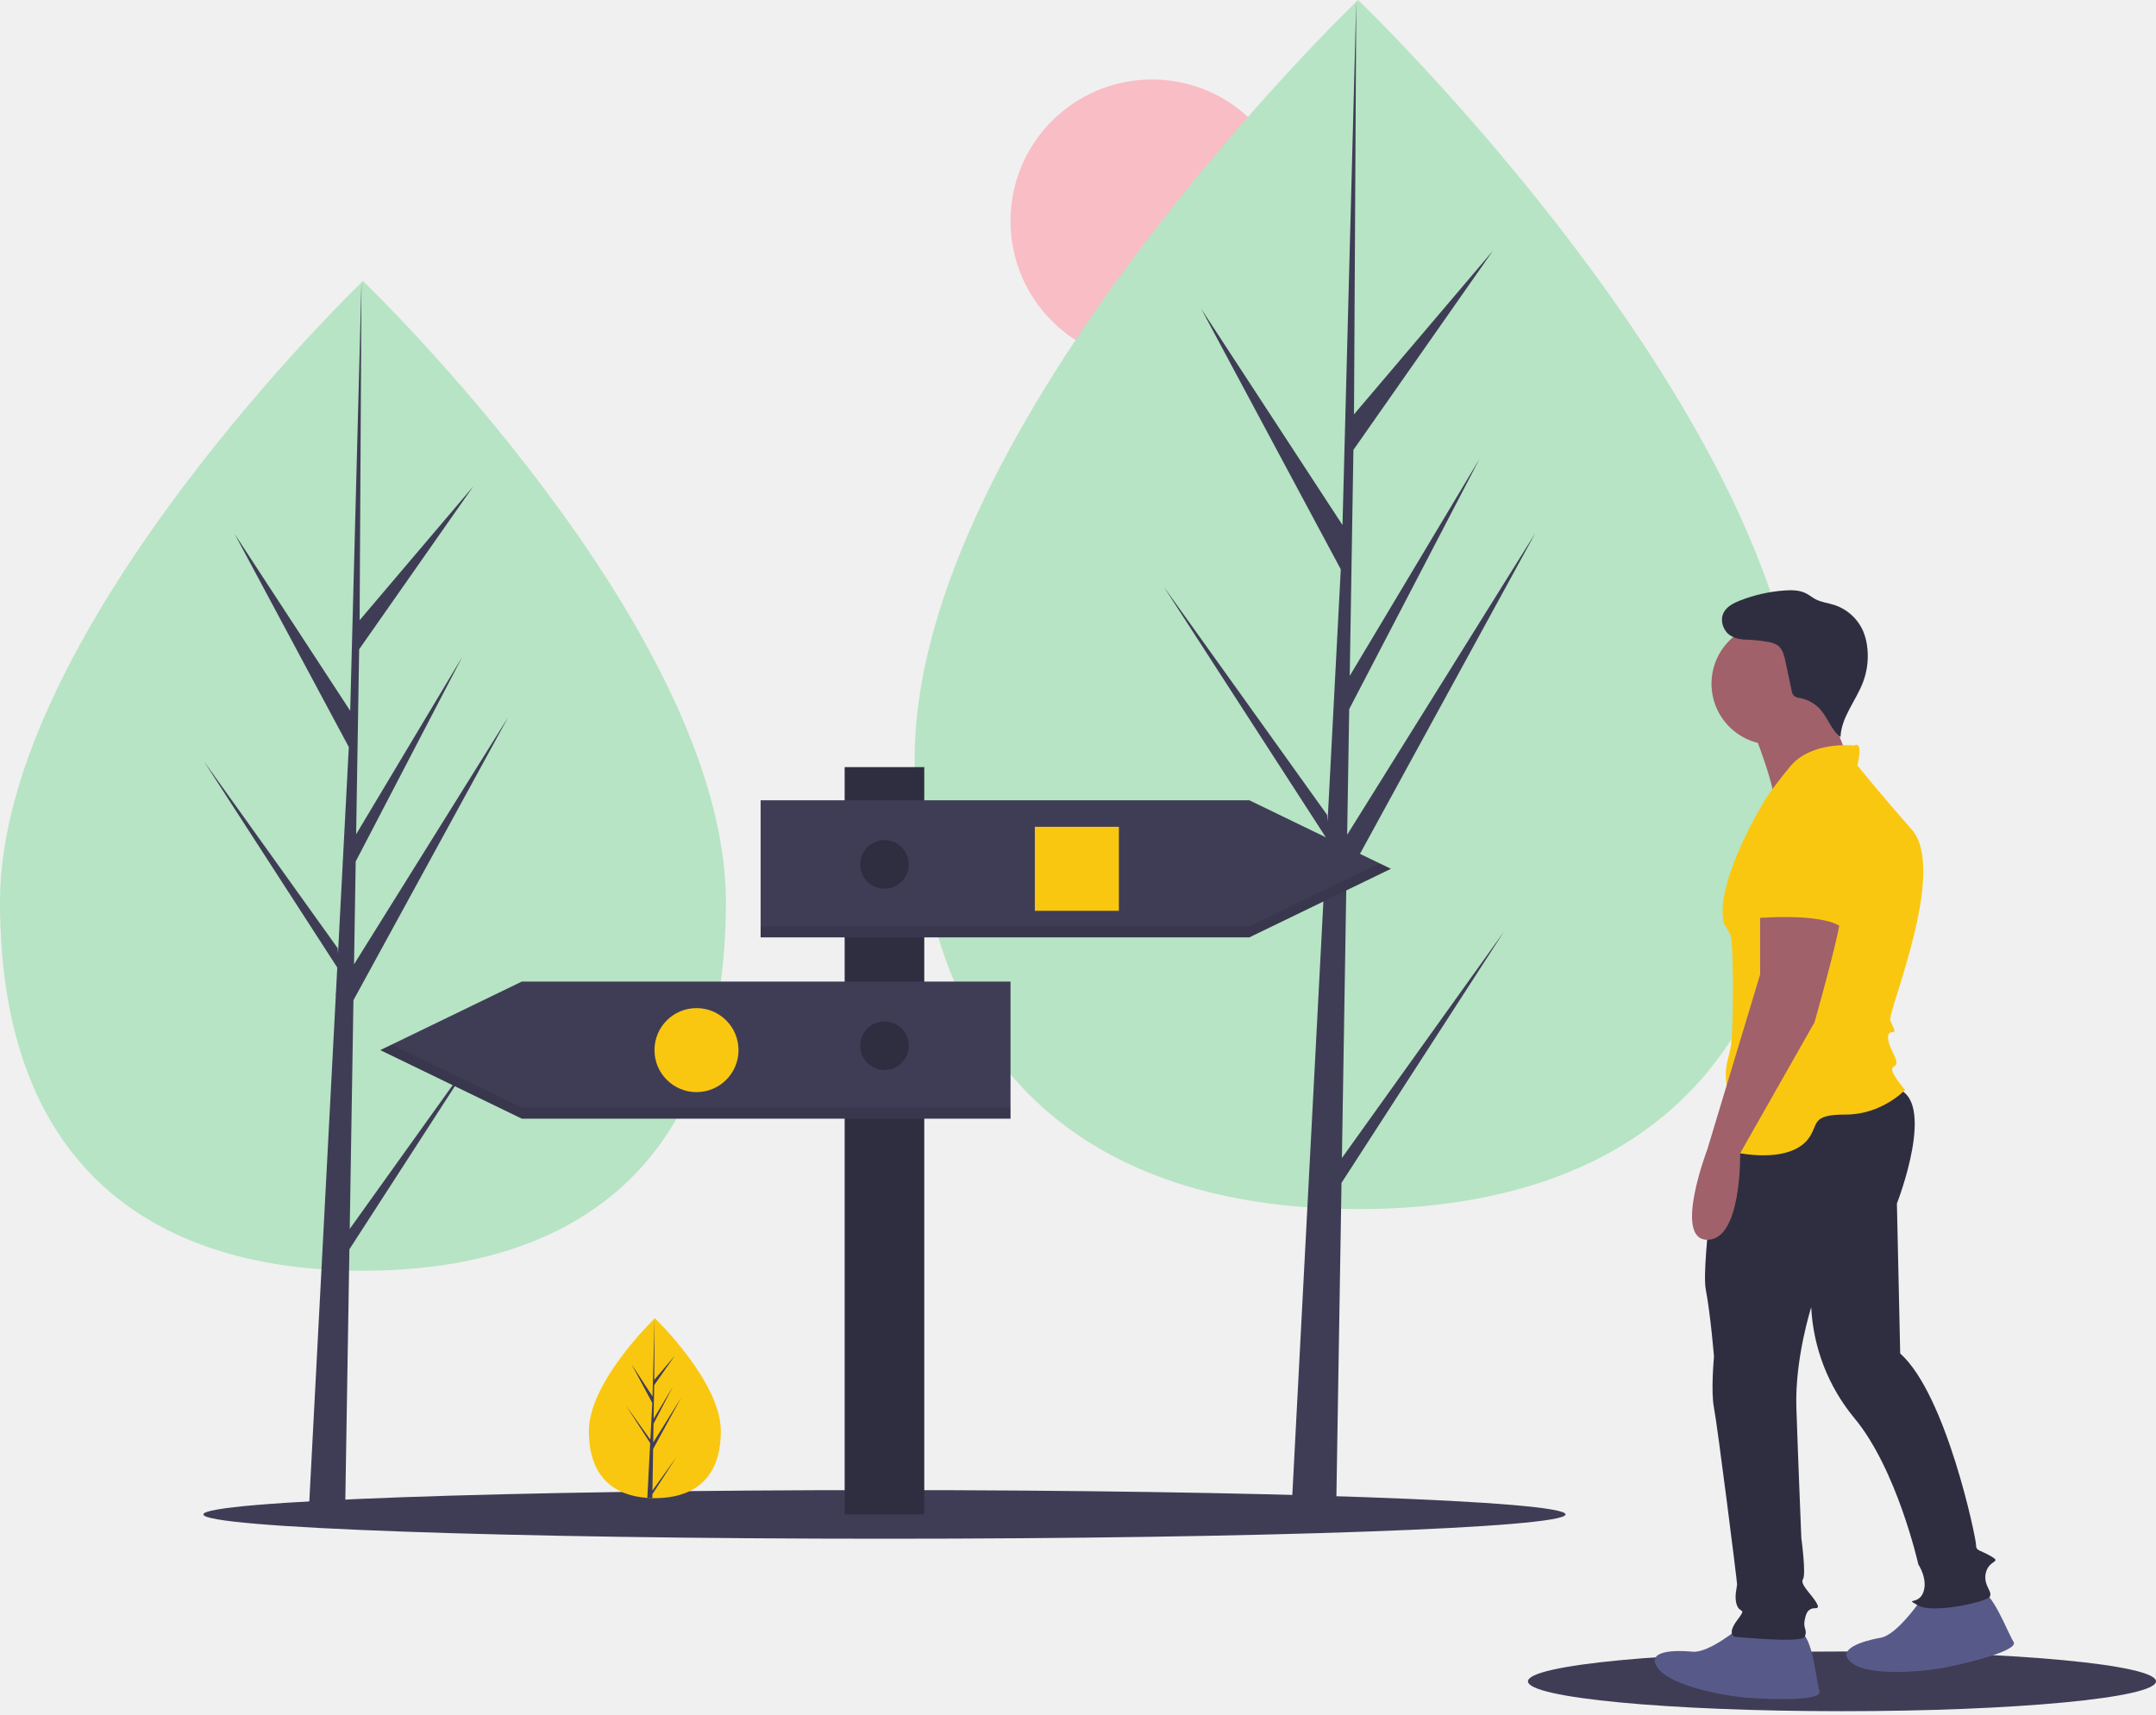
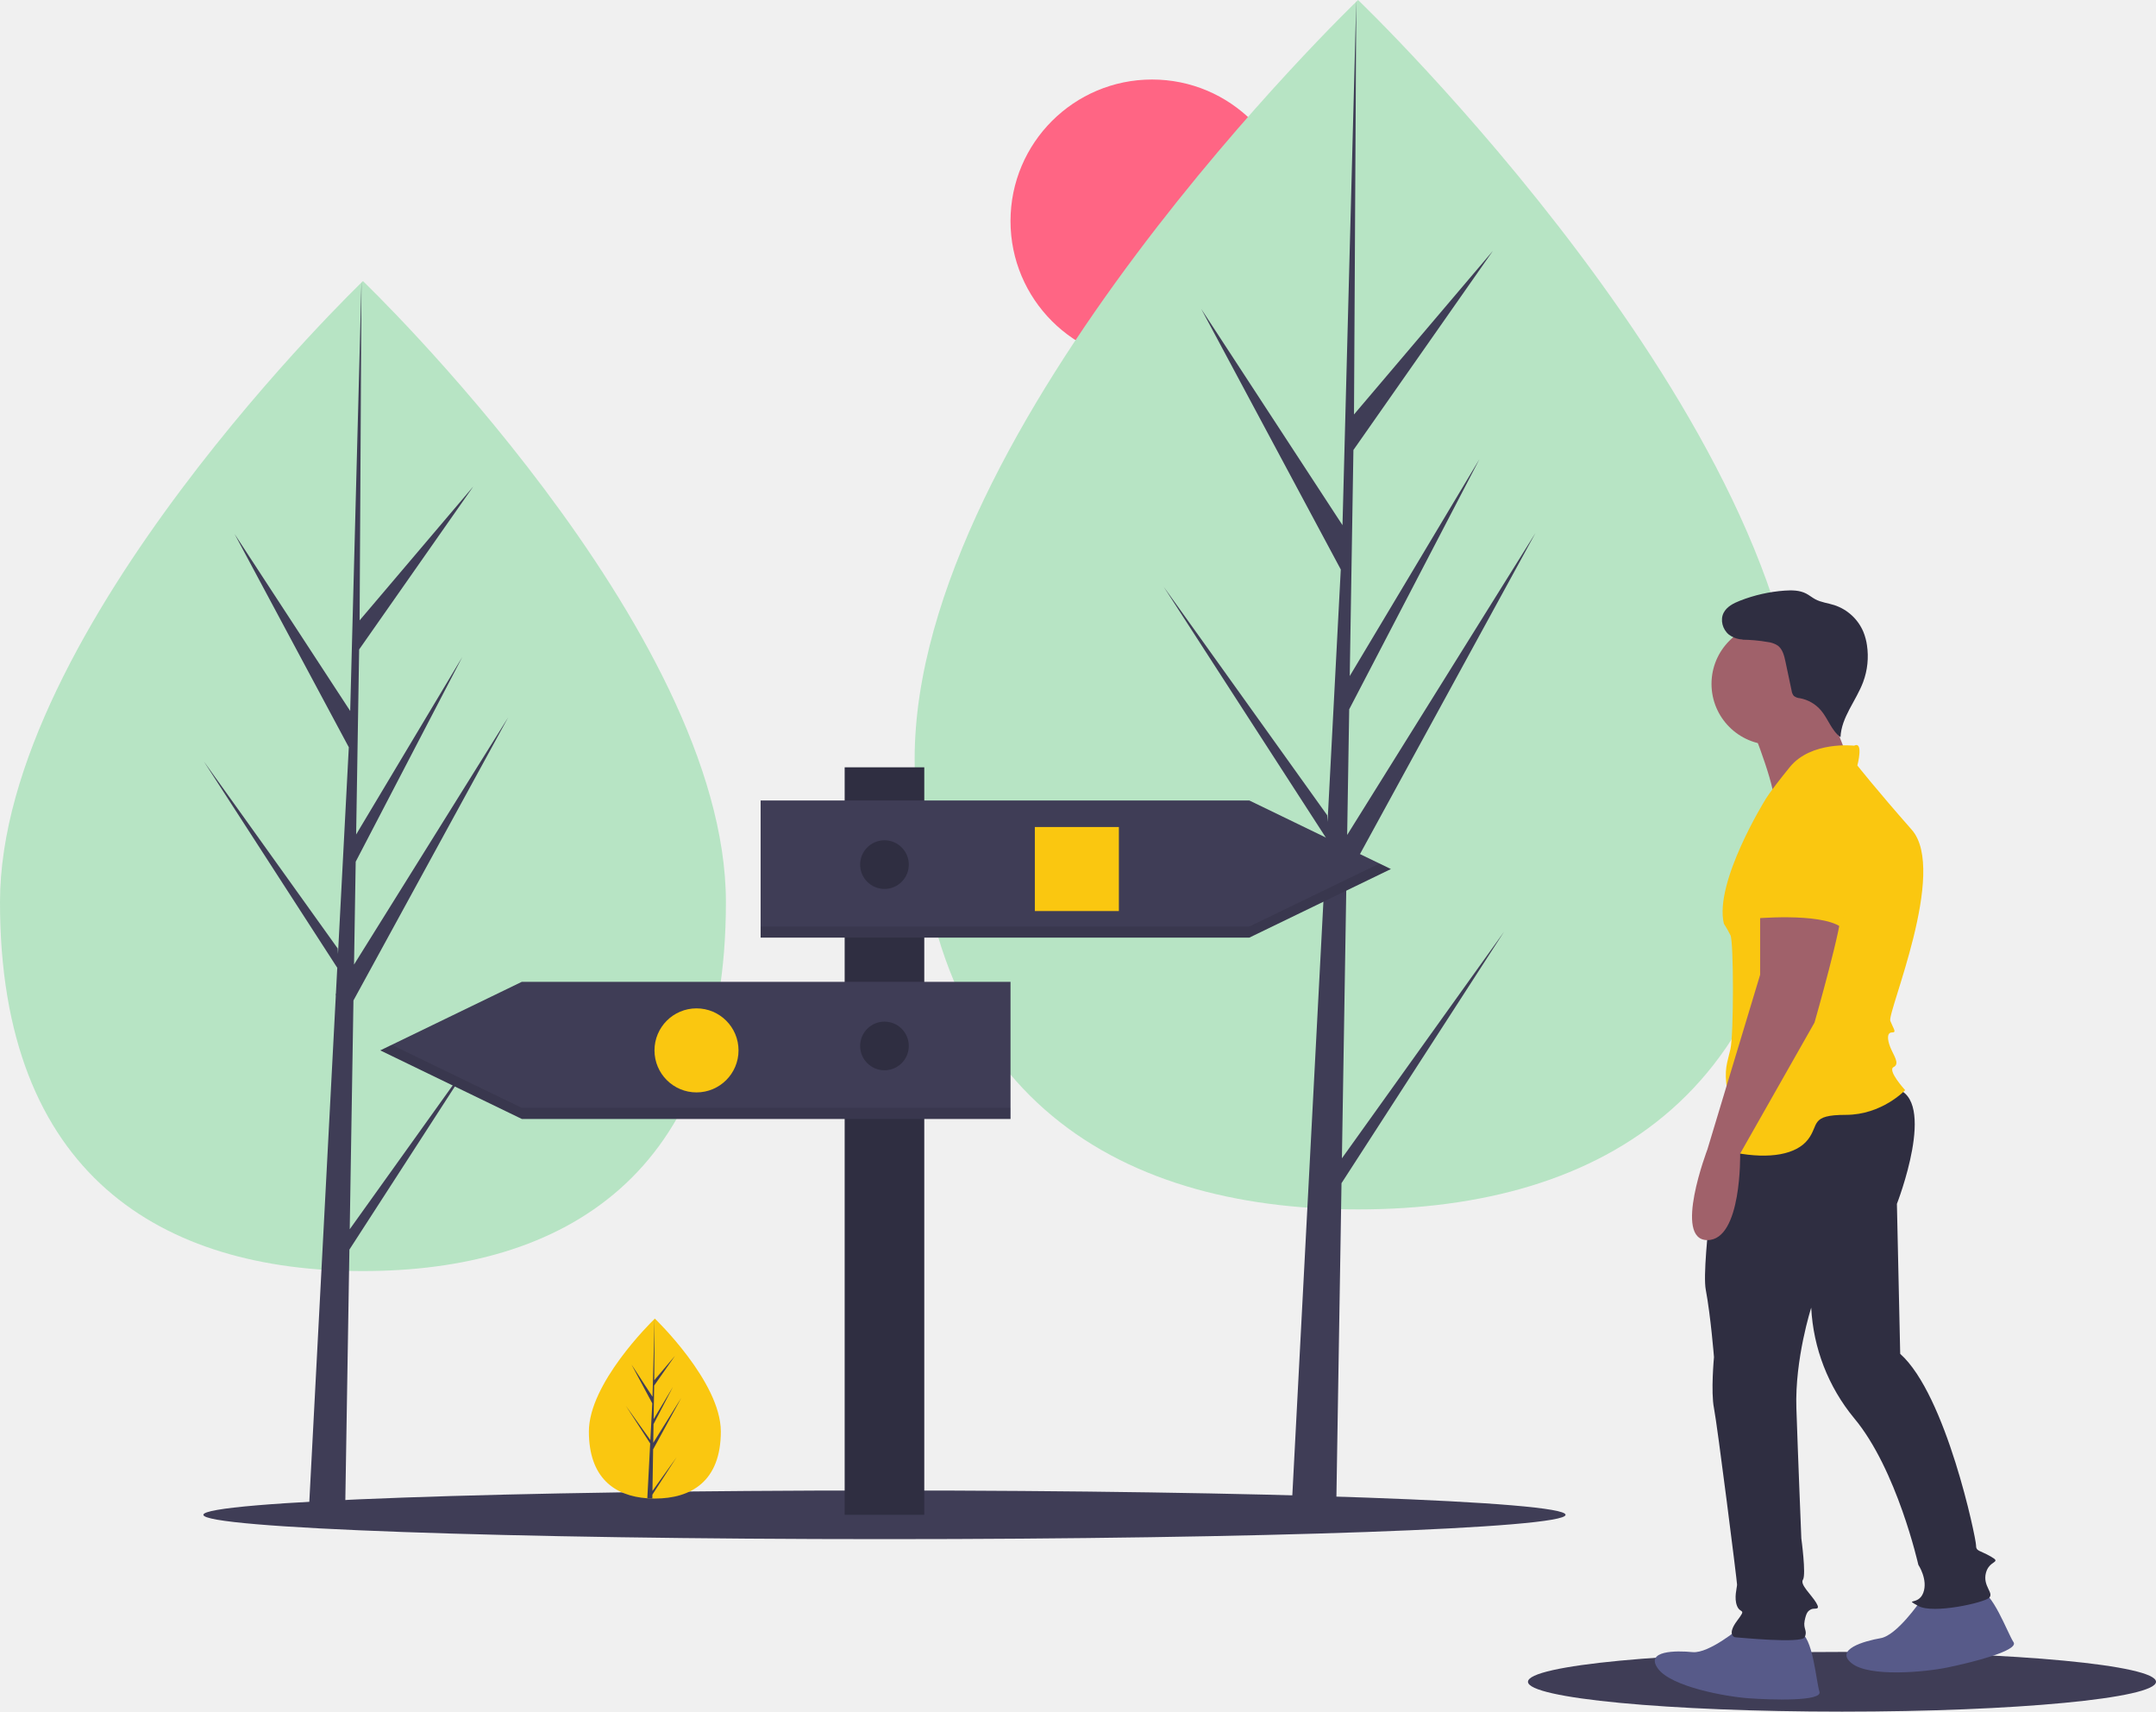
- <svg xmlns="http://www.w3.org/2000/svg" width="347" height="276" viewBox="0 0 347 276" fill="none">
+ <svg xmlns="http://www.w3.org/2000/svg" width="1000" height="794" viewBox="0 0 1000 794" fill="none">
  <g clip-path="url(#clip0)">
-     <path d="M185.417 58.354C197.997 58.354 208.195 48.156 208.195 35.576C208.195 22.996 197.997 12.798 185.417 12.798C172.837 12.798 162.639 22.996 162.639 35.576C162.639 48.156 172.837 58.354 185.417 58.354Z" fill="#F8BDC5" />
-     <path d="M116.832 145.201C116.832 189.195 90.678 204.556 58.416 204.556C26.154 204.556 0 189.195 0 145.201C0 101.207 58.416 45.24 58.416 45.24C58.416 45.24 116.832 101.207 116.832 145.201Z" fill="#B7E4C4" />
-     <path d="M56.288 197.826L56.886 161.007L81.784 115.457L56.98 155.231L57.249 138.676L74.409 105.721L57.32 134.295L57.804 104.52L76.179 78.283L57.88 99.838L58.182 45.24L56.283 117.517L56.439 114.536L37.757 85.939L56.139 120.259L54.399 153.513L54.347 152.631L32.809 122.538L54.282 155.749L54.064 159.908L54.025 159.97L54.043 160.312L49.626 244.68H55.527L56.235 201.102L77.654 167.972L56.288 197.826Z" fill="#3F3D56" />
-     <path d="M289.941 122.12C289.941 175.867 257.989 194.633 218.575 194.633C179.161 194.633 147.21 175.867 147.21 122.12C147.21 68.374 218.575 0 218.575 0C218.575 0 289.941 68.374 289.941 122.12Z" fill="#B7E4C4" />
-     <path d="M215.975 186.412L216.706 141.431L247.124 85.783L216.821 134.374L217.15 114.149L238.113 73.889L217.236 108.797L217.827 72.421L240.276 40.368L217.92 66.701L218.29 0L215.969 88.3L216.16 84.657L193.336 49.722L215.794 91.65L213.667 132.275L213.604 131.197L187.292 94.433L213.524 135.006L213.258 140.087L213.211 140.164L213.232 140.581L207.837 243.652H215.045L215.911 190.413L242.078 149.939L215.975 186.412Z" fill="#3F3D56" />
-     <path d="M142.352 247.698C202.894 247.698 251.972 245.945 251.972 243.783C251.972 241.621 202.894 239.868 142.352 239.868C81.811 239.868 32.732 241.621 32.732 243.783C32.732 245.945 81.811 247.698 142.352 247.698Z" fill="#3F3D56" />
-     <path d="M296.461 275.459C324.373 275.459 347 273.308 347 270.654C347 268.001 324.373 265.849 296.461 265.849C268.549 265.849 245.922 268.001 245.922 270.654C245.922 273.308 268.549 275.459 296.461 275.459Z" fill="#3F3D56" />
-     <path d="M148.758 123.486H135.946V243.783H148.758V123.486Z" fill="#2F2E41" />
-     <path d="M201.077 150.891H122.421V128.824H201.077L223.855 139.857L201.077 150.891Z" fill="#3F3D56" />
-     <path opacity="0.1" d="M201.077 149.111H122.421V150.891H201.077L223.855 139.857L222.019 138.968L201.077 149.111Z" fill="black" />
-     <path d="M83.983 180.075H162.639V158.009H83.983L61.205 169.042L83.983 180.075Z" fill="#3F3D56" />
-     <path opacity="0.1" d="M63.042 168.152L61.205 169.042L83.983 180.075H162.639V178.296H83.983L63.042 168.152Z" fill="black" />
-     <path d="M180.078 133.095H166.554V146.62H180.078V133.095Z" fill="#FAC710" />
-     <path d="M112.1 175.804C115.834 175.804 118.862 172.777 118.862 169.042C118.862 165.307 115.834 162.28 112.1 162.28C108.365 162.28 105.337 165.307 105.337 169.042C105.337 172.777 108.365 175.804 112.1 175.804Z" fill="#FAC710" />
-     <path d="M142.352 143.061C144.514 143.061 146.267 141.308 146.267 139.146C146.267 136.983 144.514 135.231 142.352 135.231C140.19 135.231 138.437 136.983 138.437 139.146C138.437 141.308 140.19 143.061 142.352 143.061Z" fill="#2F2E41" />
-     <path d="M142.352 172.245C144.514 172.245 146.267 170.492 146.267 168.33C146.267 166.168 144.514 164.415 142.352 164.415C140.19 164.415 138.437 166.168 138.437 168.33C138.437 170.492 140.19 172.245 142.352 172.245Z" fill="#2F2E41" />
-     <path d="M116.015 230.378C116.015 238.375 111.261 241.167 105.397 241.167C105.261 241.167 105.125 241.166 104.99 241.162C104.718 241.157 104.449 241.144 104.183 241.126C98.89 240.751 94.778 237.815 94.778 230.378C94.778 222.681 104.614 212.97 105.353 212.251L105.354 212.25C105.382 212.222 105.397 212.208 105.397 212.208C105.397 212.208 116.015 222.381 116.015 230.378Z" fill="#FAC710" />
-     <path d="M105.01 239.944L108.893 234.517L105 240.54L104.99 241.163C104.718 241.157 104.449 241.144 104.183 241.126L104.602 233.125L104.598 233.063L104.605 233.051L104.645 232.296L100.742 226.258L104.657 231.729L104.666 231.889L104.983 225.844L101.641 219.606L105.023 224.783L105.353 212.251L105.354 212.208V212.25L105.299 222.132L108.625 218.214L105.285 222.984L105.197 228.396L108.303 223.202L105.184 229.192L105.135 232.201L109.644 224.972L105.118 233.251L105.01 239.944Z" fill="#3F3D56" />
-     <path d="M280.103 261.904C280.103 261.904 275.064 266.147 272.412 265.882C269.759 265.617 264.72 265.617 266.842 268.535C268.964 271.452 277.716 273.043 281.429 273.309C285.143 273.574 293.365 273.839 292.834 272.248C292.304 270.656 291.773 263.23 289.651 262.699C287.53 262.169 280.103 261.904 280.103 261.904Z" fill="#575A89" />
-     <path d="M309.026 257.737C309.026 257.737 305.313 263.179 302.687 263.637C300.061 264.094 295.207 265.448 298.035 267.688C300.863 269.928 309.721 269.109 313.369 268.366C317.017 267.624 325.008 265.669 324.069 264.279C323.13 262.889 320.624 255.878 318.437 255.938C316.251 255.997 309.026 257.737 309.026 257.737Z" fill="#575A89" />
-     <path d="M277.151 179.911C277.151 179.911 273.738 203.288 274.533 207.532C275.329 211.776 275.86 218.406 275.86 218.406C275.86 218.406 275.329 223.976 275.86 226.628C276.39 229.281 279.573 254.477 279.573 255.008C279.573 255.538 279.042 257.13 279.573 258.456C280.103 259.782 281.164 258.721 279.573 260.843C277.981 262.965 279.042 263.495 279.308 263.495C279.573 263.495 289.917 264.556 290.447 263.495C290.978 262.434 290.182 262.169 290.447 260.843C290.712 259.517 290.978 259.252 291.508 258.986C292.039 258.721 293.099 259.252 292.304 257.925C291.508 256.599 289.651 255.008 290.182 254.212C290.712 253.416 289.917 247.581 289.917 247.581C289.917 247.581 289.386 234.585 289.121 226.628C288.856 218.672 291.508 210.449 291.508 210.449C291.838 216.96 294.256 223.191 298.404 228.22C305.3 236.442 308.748 251.825 308.748 251.825C308.748 251.825 310.339 254.212 309.544 256.334C308.748 258.456 306.361 257.13 308.748 258.456C311.135 259.782 319.357 257.925 320.153 257.13C320.948 256.334 319.092 255.273 319.622 253.151C320.153 251.029 322.275 251.56 320.418 250.499C318.561 249.438 318.031 249.703 318.031 248.642C318.031 247.581 313.257 224.507 305.83 217.876L305.3 193.74C305.3 193.74 311.931 176.765 305.035 175.174C298.139 173.583 277.151 179.911 277.151 179.911Z" fill="#2F2E41" />
-     <path d="M281.96 117.089C281.96 117.089 286.469 128.229 285.408 129.82C284.347 131.411 298.404 124.515 298.404 124.515C298.404 124.515 293.895 113.376 293.895 112.05C293.895 110.724 281.96 117.089 281.96 117.089Z" fill="#A0616A" />
-     <path d="M285.275 119.874C290.695 119.874 295.089 115.48 295.089 110.06C295.089 104.641 290.695 100.247 285.275 100.247C279.855 100.247 275.462 104.641 275.462 110.06C275.462 115.48 279.855 119.874 285.275 119.874Z" fill="#A0616A" />
-     <path d="M298.404 120.007C298.404 120.007 291.508 119.211 288.06 123.454C284.612 127.698 284.082 128.759 284.082 128.759C284.082 128.759 275.86 142.02 277.451 148.651C277.839 149.25 278.193 149.87 278.512 150.508C279.042 151.569 279.042 166.422 278.512 168.809C277.981 171.196 277.451 171.991 277.981 175.439C278.512 178.887 273.738 184.457 279.308 185.518C284.877 186.579 289.121 185.783 290.978 183.396C292.834 181.009 291.243 179.418 297.078 179.418C302.913 179.418 306.626 175.439 306.626 175.439C306.626 175.439 303.709 172.257 304.77 171.726C305.831 171.196 304.77 169.869 304.239 168.543C303.709 167.217 303.709 166.156 304.504 166.156C305.3 166.156 304.77 165.626 304.239 164.3C303.709 162.974 313.522 140.164 307.687 133.533C301.852 126.902 298.935 123.189 298.935 123.189C298.935 123.189 299.995 119.211 298.404 120.007Z" fill="#FAC710" />
-     <path d="M283.286 145.203V156.873L274.799 184.987C274.799 184.987 269.229 199.575 274.799 199.575C280.369 199.575 280.07 185.652 280.07 185.652L292.039 164.565C292.039 164.565 296.813 147.855 296.282 146.529C295.752 145.203 283.286 145.203 283.286 145.203Z" fill="#A0616A" />
-     <path d="M287.795 127.963C287.795 127.963 279.838 131.146 281.96 139.633C284.082 148.121 281.96 147.856 281.96 147.856C281.96 147.856 292.834 146.795 296.282 149.182L297.078 145.999C297.078 145.999 300.261 127.698 287.795 127.963Z" fill="#FAC710" />
-     <path d="M281.924 102.693C281.312 102.911 280.655 102.972 280.013 102.872C279.371 102.772 278.764 102.514 278.246 102.121C277.247 101.297 276.822 99.777 277.411 98.623C277.918 97.626 279.005 97.08 280.046 96.672C282.344 95.773 284.764 95.227 287.225 95.051C288.399 94.968 289.631 94.981 290.678 95.517C291.196 95.782 291.646 96.165 292.159 96.439C293.102 96.945 294.2 97.057 295.22 97.382C296.263 97.722 297.221 98.282 298.029 99.025C298.836 99.768 299.475 100.675 299.902 101.686C300.179 102.372 300.373 103.089 300.479 103.822C300.784 105.828 300.571 107.879 299.86 109.779C298.729 112.789 296.358 115.421 296.224 118.634C294.773 117.581 294.235 115.68 293.071 114.316C292.206 113.307 291.024 112.621 289.719 112.371C289.358 112.349 289.011 112.223 288.72 112.007C288.517 111.765 288.39 111.469 288.355 111.155L287.362 106.467C287.16 105.512 286.904 104.472 286.12 103.892C285.632 103.58 285.078 103.385 284.501 103.322C283.132 103.083 281.745 102.956 280.355 102.944" fill="#2F2E41" />
+     <path d="M534.343 168.168C570.597 168.168 599.986 138.778 599.986 102.524C599.986 66.271 570.597 36.881 534.343 36.881C498.089 36.881 468.7 66.271 468.7 102.524C468.7 138.778 498.089 168.168 534.343 168.168Z" fill="#FF6584" />
+     <path d="M336.692 418.447C336.692 545.23 261.321 589.499 168.346 589.499C75.371 589.499 0 545.23 0 418.447C0 291.663 168.346 130.374 168.346 130.374C168.346 130.374 336.692 291.663 336.692 418.447Z" fill="#B7E4C4" />
+     <path d="M162.214 570.104L163.937 463.998L235.69 332.729L164.208 447.353L164.982 399.643L214.435 304.671L165.187 387.017L166.582 301.209L219.536 225.599L166.801 287.716L167.671 130.374L162.198 338.666L162.648 330.074L108.809 247.664L161.785 346.569L156.768 442.402L156.619 439.858L94.552 353.134L156.431 448.844L155.803 460.829L155.692 461.009L155.743 461.993L143.015 705.13H160.02L162.06 579.545L223.787 484.07L162.214 570.104Z" fill="#3F3D56" />
+     <path d="M835.564 351.932C835.564 506.82 743.485 560.902 629.9 560.902C516.315 560.902 424.236 506.82 424.236 351.932C424.236 197.043 629.9 -6.10352e-05 629.9 -6.10352e-05C629.9 -6.10352e-05 835.564 197.043 835.564 351.932Z" fill="#B7E4C4" />
+     <path d="M622.408 537.209L624.513 407.581L712.173 247.212L624.844 387.246L625.791 328.96L686.206 212.935L626.042 313.536L627.744 208.706L692.438 116.335L628.012 192.221L629.077 0L622.389 254.466L622.939 243.968L557.166 143.291L621.885 264.12L615.755 381.196L615.574 378.09L539.748 272.142L615.344 389.068L614.577 403.709L614.44 403.93L614.503 405.132L598.954 702.166H619.728L622.221 548.742L697.631 432.102L622.408 537.209Z" fill="#3F3D56" />
+     <path d="M410.236 713.827C584.708 713.827 726.145 708.776 726.145 702.545C726.145 696.314 584.708 691.262 410.236 691.262C235.765 691.262 94.328 696.314 94.328 702.545C94.328 708.776 235.765 713.827 410.236 713.827Z" fill="#3F3D56" />
+     <path d="M854.354 793.83C934.792 793.83 1000 787.631 1000 779.983C1000 772.336 934.792 766.137 854.354 766.137C773.916 766.137 708.708 772.336 708.708 779.983C708.708 787.631 773.916 793.83 854.354 793.83Z" fill="#3F3D56" />
+     <path d="M428.699 355.866H391.774V702.545H428.699V355.866Z" fill="#2F2E41" />
+     <path d="M579.473 434.843H352.799V371.252H579.473L645.116 403.048L579.473 434.843Z" fill="#3F3D56" />
+     <path opacity="0.1" d="M579.473 429.715H352.799V434.843H579.473L645.116 403.047L639.823 400.483L579.473 429.715Z" fill="black" />
+     <path d="M242.026 518.949H468.7V455.357H242.026L176.382 487.153L242.026 518.949Z" fill="#3F3D56" />
+     <path opacity="0.1" d="M181.676 484.589L176.382 487.153L242.026 518.949H468.7V513.821H242.026L181.676 484.589Z" fill="black" />
+     <path d="M518.958 383.56H479.982V422.535H518.958V383.56Z" fill="#FAC710" />
+     <path d="M323.054 506.641C333.817 506.641 342.542 497.916 342.542 487.153C342.542 476.39 333.817 467.665 323.054 467.665C312.291 467.665 303.566 476.39 303.566 487.153C303.566 497.916 312.291 506.641 323.054 506.641Z" fill="#FAC710" />
+     <path d="M410.237 412.278C416.468 412.278 421.519 407.227 421.519 400.996C421.519 394.765 416.468 389.714 410.237 389.714C404.005 389.714 398.954 394.765 398.954 400.996C398.954 407.227 404.005 412.278 410.237 412.278Z" fill="#2F2E41" />
+     <path d="M410.237 496.384C416.468 496.384 421.519 491.333 421.519 485.101C421.519 478.87 416.468 473.819 410.237 473.819C404.005 473.819 398.954 478.87 398.954 485.101C398.954 491.333 404.005 496.384 410.237 496.384Z" fill="#2F2E41" />
+     <path d="M334.336 663.914C334.336 686.959 320.637 695.006 303.737 695.006C303.345 695.006 302.954 695.001 302.564 694.993C301.781 694.976 301.005 694.939 300.239 694.887C284.987 693.807 273.137 685.347 273.137 663.914C273.137 641.733 301.481 613.745 303.61 611.674L303.614 611.67C303.696 611.59 303.737 611.551 303.737 611.551C303.737 611.551 334.336 640.868 334.336 663.914Z" fill="#FAC710" />
+     <path d="M302.622 691.48L313.813 675.842L302.594 693.197L302.564 694.993C301.781 694.976 301.005 694.939 300.239 694.887L301.445 671.83L301.436 671.651L301.456 671.617L301.57 669.44L290.322 652.041L301.605 667.807L301.632 668.269L302.543 650.848L292.914 632.87L302.661 647.791L303.61 611.674L303.613 611.551V611.67L303.455 640.15L313.042 628.86L303.416 642.604L303.162 658.201L312.113 643.232L303.125 660.496L302.983 669.168L315.978 648.333L302.935 672.193L302.622 691.48Z" fill="#3F3D56" />
+     <path d="M807.214 754.766C807.214 754.766 792.691 766.996 785.048 766.231C777.405 765.467 762.882 765.467 768.997 773.875C775.112 782.282 800.335 786.869 811.036 787.633C821.737 788.397 845.431 789.162 843.903 784.575C842.374 779.989 840.845 758.588 834.731 757.059C828.616 755.53 807.214 754.766 807.214 754.766Z" fill="#575A89" />
+     <path d="M890.566 742.759C890.566 742.759 879.864 758.442 872.297 759.76C864.729 761.078 850.741 764.981 858.89 771.436C867.04 777.891 892.568 775.529 903.08 773.389C913.593 771.25 936.621 765.618 933.916 761.611C931.211 757.605 923.987 737.401 917.686 737.572C911.386 737.743 890.566 742.759 890.566 742.759Z" fill="#575A89" />
+     <path d="M798.707 518.475C798.707 518.475 788.87 585.845 791.163 598.075C793.456 610.304 794.984 629.413 794.984 629.413C794.984 629.413 793.456 645.464 794.984 653.108C796.513 660.751 805.685 733.364 805.685 734.893C805.685 736.422 804.157 741.008 805.685 744.829C807.214 748.651 810.271 745.594 805.685 751.709C801.099 757.823 804.157 759.352 804.921 759.352C805.685 759.352 835.495 762.409 837.024 759.352C838.552 756.295 836.259 755.53 837.024 751.709C837.788 747.887 838.552 747.123 840.081 746.358C841.61 745.594 844.667 747.122 842.374 743.301C840.081 739.479 834.731 734.893 836.259 732.6C837.788 730.307 835.495 713.491 835.495 713.491C835.495 713.491 833.966 676.038 833.202 653.108C832.437 630.177 840.081 606.483 840.081 606.483C841.033 625.244 848.001 643.201 859.954 657.694C879.827 681.389 889.764 725.721 889.764 725.721C889.764 725.721 894.35 732.6 892.057 738.715C889.764 744.829 882.884 741.008 889.764 744.829C896.643 748.651 920.337 743.301 922.63 741.008C924.924 738.715 919.573 735.657 921.102 729.542C922.63 723.428 928.745 724.956 923.395 721.899C918.044 718.842 916.516 719.606 916.516 716.549C916.516 713.491 902.757 646.993 881.356 627.884L879.827 558.329C879.827 558.329 898.936 509.41 879.063 504.824C859.19 500.238 798.707 518.475 798.707 518.475Z" fill="#2F2E41" />
+     <path d="M812.564 337.432C812.564 337.432 825.558 369.535 822.501 374.121C819.444 378.707 859.954 358.834 859.954 358.834C859.954 358.834 846.96 326.731 846.96 322.91C846.96 319.088 812.564 337.432 812.564 337.432Z" fill="#A0616A" />
+     <path d="M822.119 345.458C837.738 345.458 850.4 332.796 850.4 317.177C850.4 301.558 837.738 288.896 822.119 288.896C806.5 288.896 793.838 301.558 793.838 317.177C793.838 332.796 806.5 345.458 822.119 345.458Z" fill="#A0616A" />
+     <path d="M859.954 345.84C859.954 345.84 840.081 343.547 830.144 355.777C820.208 368.006 818.679 371.064 818.679 371.064C818.679 371.064 794.985 409.281 799.571 428.39C800.688 430.115 801.709 431.901 802.628 433.74C804.157 436.797 804.157 479.601 802.628 486.48C801.099 493.359 799.571 495.652 801.099 505.589C802.628 515.525 788.87 531.576 804.921 534.634C820.972 537.691 833.202 535.398 838.552 528.519C843.903 521.64 839.317 517.054 856.132 517.054C872.948 517.054 883.649 505.589 883.649 505.589C883.649 505.589 875.241 496.416 878.298 494.888C881.356 493.359 878.298 489.537 876.77 485.716C875.241 481.894 875.241 478.836 877.534 478.836C879.827 478.836 878.298 477.308 876.77 473.486C875.241 469.664 903.522 403.93 886.706 384.822C869.891 365.713 861.483 355.012 861.483 355.012C861.483 355.012 864.54 343.547 859.954 345.84Z" fill="#FAC710" />
+     <path d="M816.386 418.453V452.084L791.927 533.105C791.927 533.105 775.876 575.144 791.927 575.144C807.978 575.144 807.118 535.02 807.118 535.02L841.61 474.25C841.61 474.25 855.368 426.097 853.839 422.275C852.31 418.453 816.386 418.453 816.386 418.453Z" fill="#A0616A" />
+     <path d="M829.38 368.771C829.38 368.771 806.45 377.943 812.565 402.402C818.679 426.861 812.565 426.097 812.565 426.097C812.565 426.097 843.903 423.039 853.839 429.918L856.132 420.746C856.132 420.746 865.305 368.006 829.38 368.771Z" fill="#FAC710" />
+     <path d="M812.462 295.946C810.697 296.572 808.804 296.749 806.954 296.461C805.103 296.173 803.354 295.429 801.863 294.297C798.982 291.923 797.76 287.543 799.454 284.217C800.918 281.344 804.048 279.769 807.05 278.593C813.672 276.003 820.647 274.428 827.739 273.922C831.12 273.681 834.671 273.72 837.689 275.264C839.182 276.028 840.478 277.131 841.957 277.923C844.676 279.379 847.84 279.703 850.778 280.639C853.784 281.62 856.544 283.235 858.872 285.375C861.2 287.515 863.041 290.129 864.271 293.042C865.07 295.021 865.628 297.088 865.933 299.199C866.812 304.98 866.198 310.89 864.149 316.367C860.891 325.042 854.058 332.626 853.672 341.884C849.489 338.85 847.938 333.373 844.587 329.44C842.093 326.533 838.687 324.557 834.926 323.836C833.884 323.773 832.884 323.408 832.046 322.786C831.462 322.089 831.097 321.236 830.994 320.333L828.132 306.82C827.55 304.07 826.814 301.072 824.554 299.401C823.146 298.501 821.55 297.938 819.889 297.758C815.943 297.068 811.946 296.704 807.94 296.668" fill="#2F2E41" />
  </g>
  <defs>
    <clipPath id="clip0">
-       <rect width="347" height="275.459" fill="white" />
+       <rect width="1000" height="793.83" fill="white" />
    </clipPath>
  </defs>
</svg>
